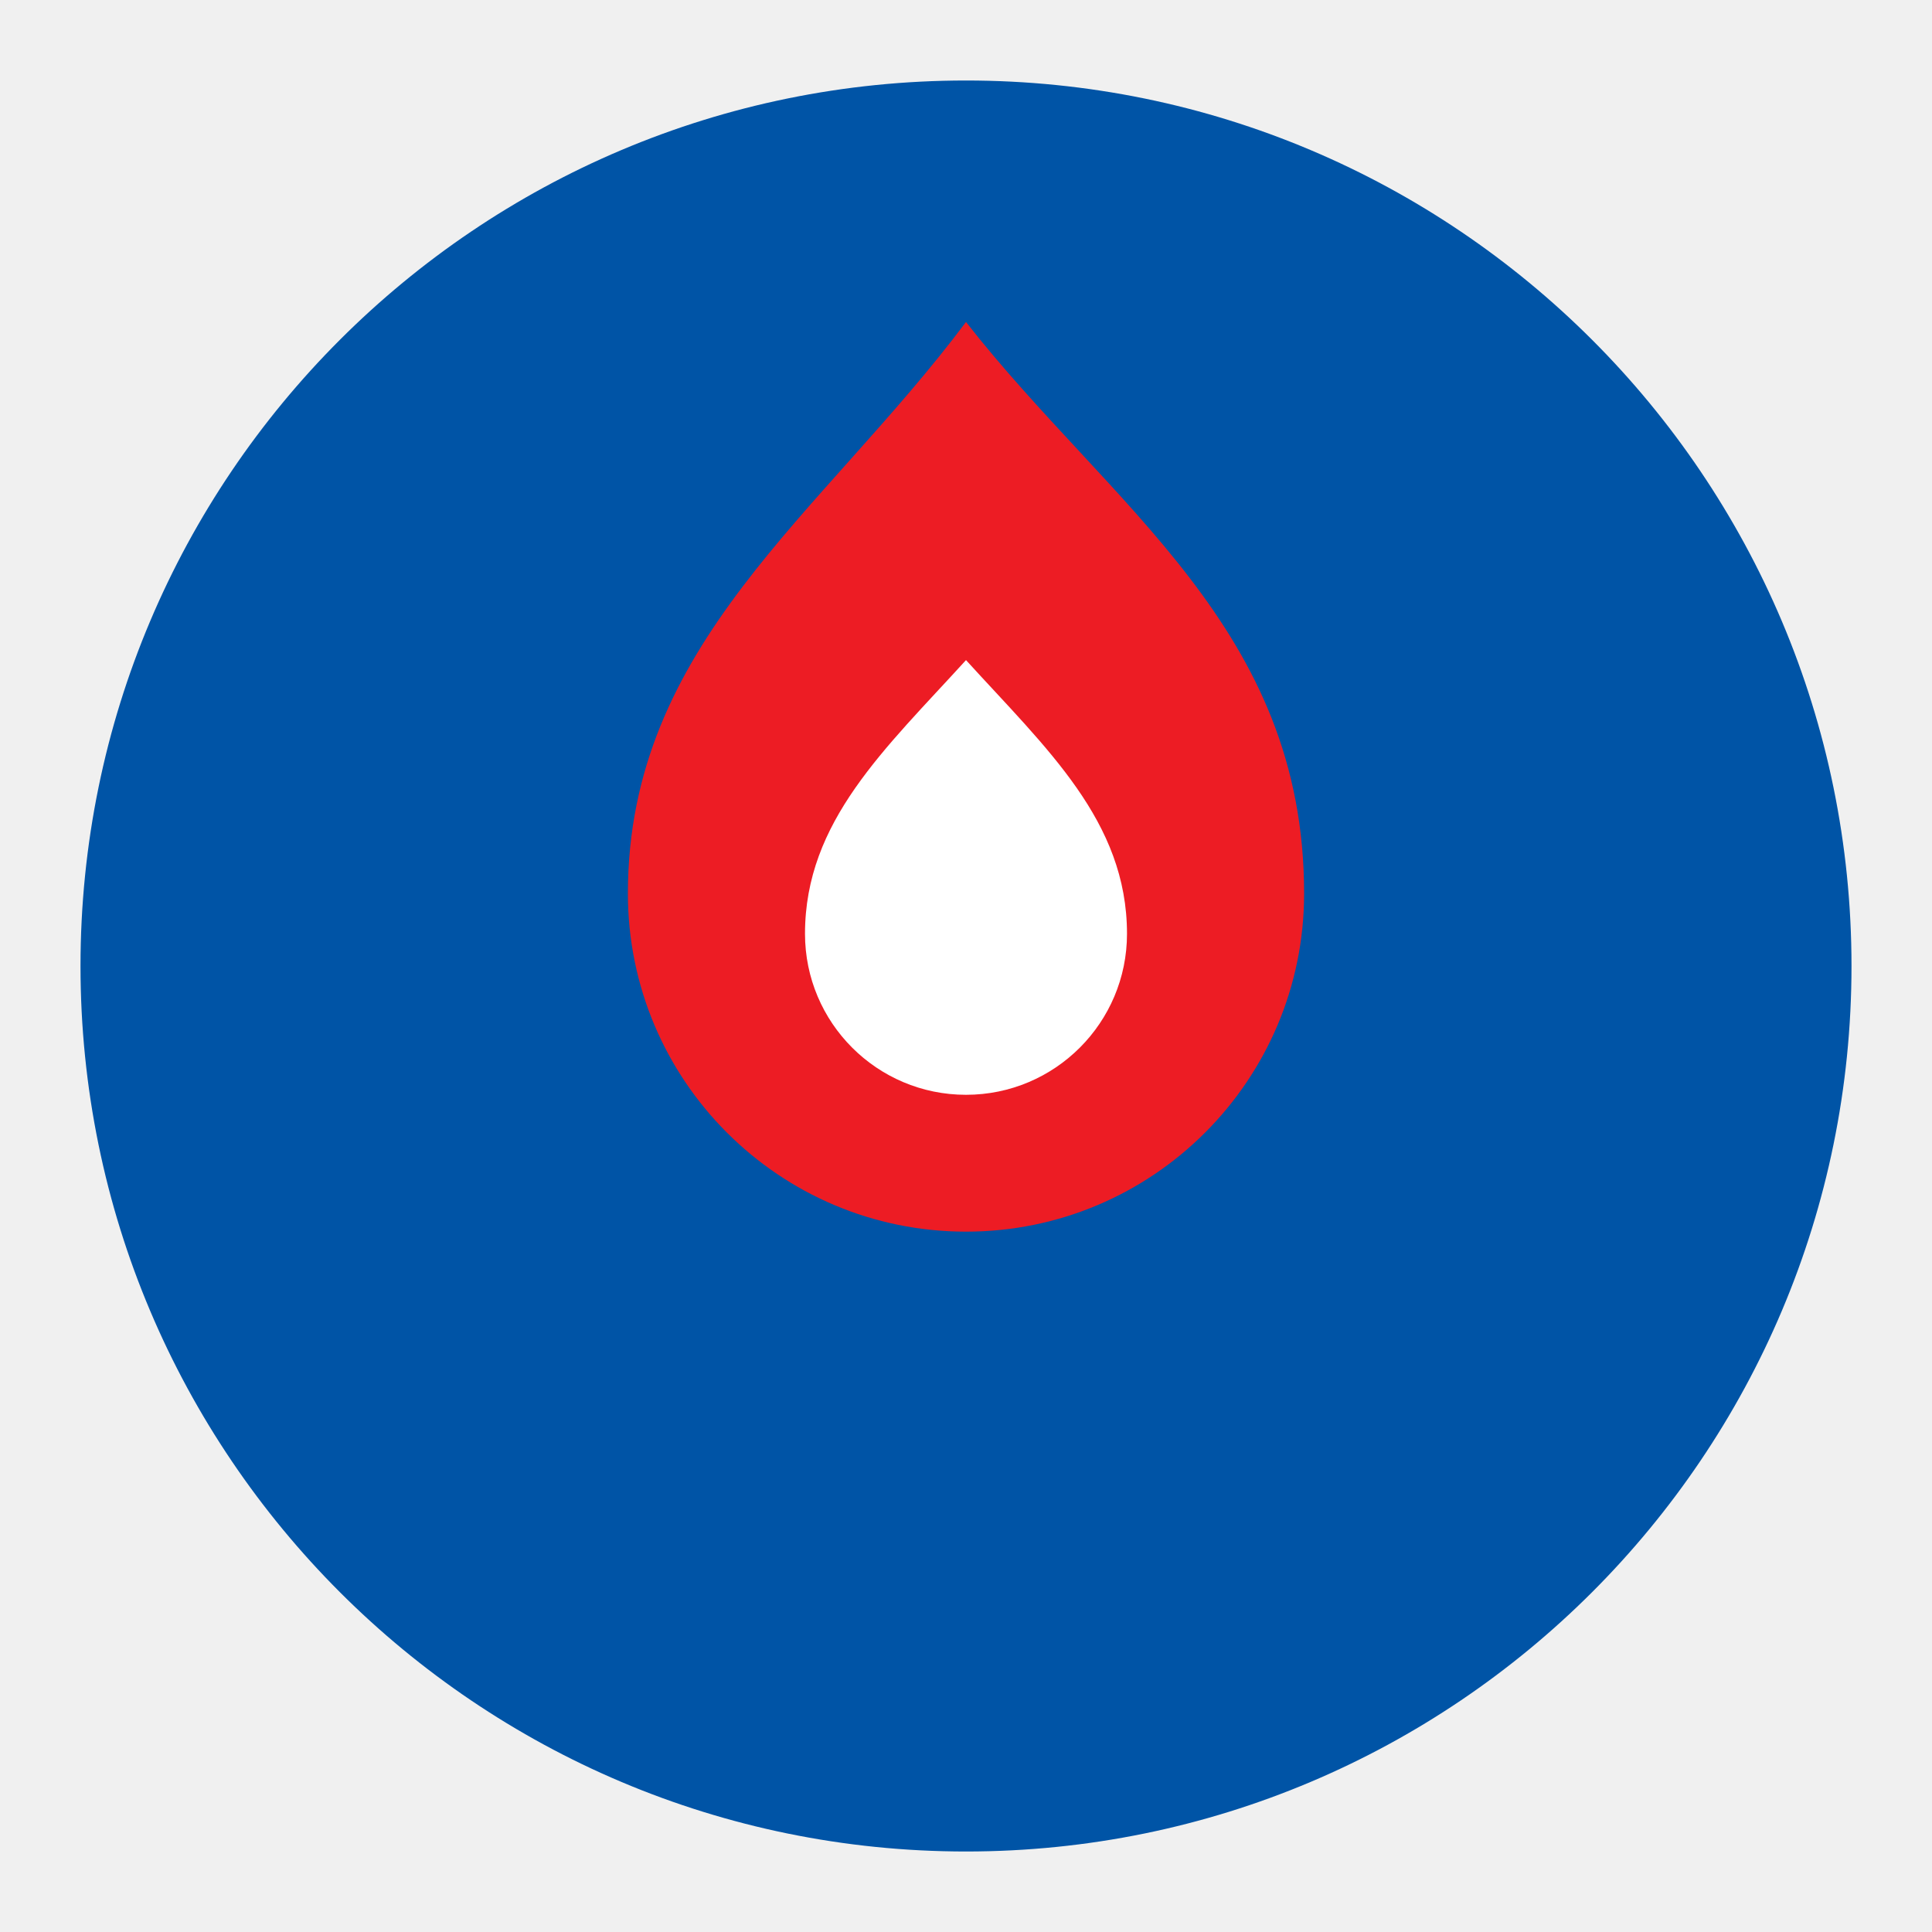
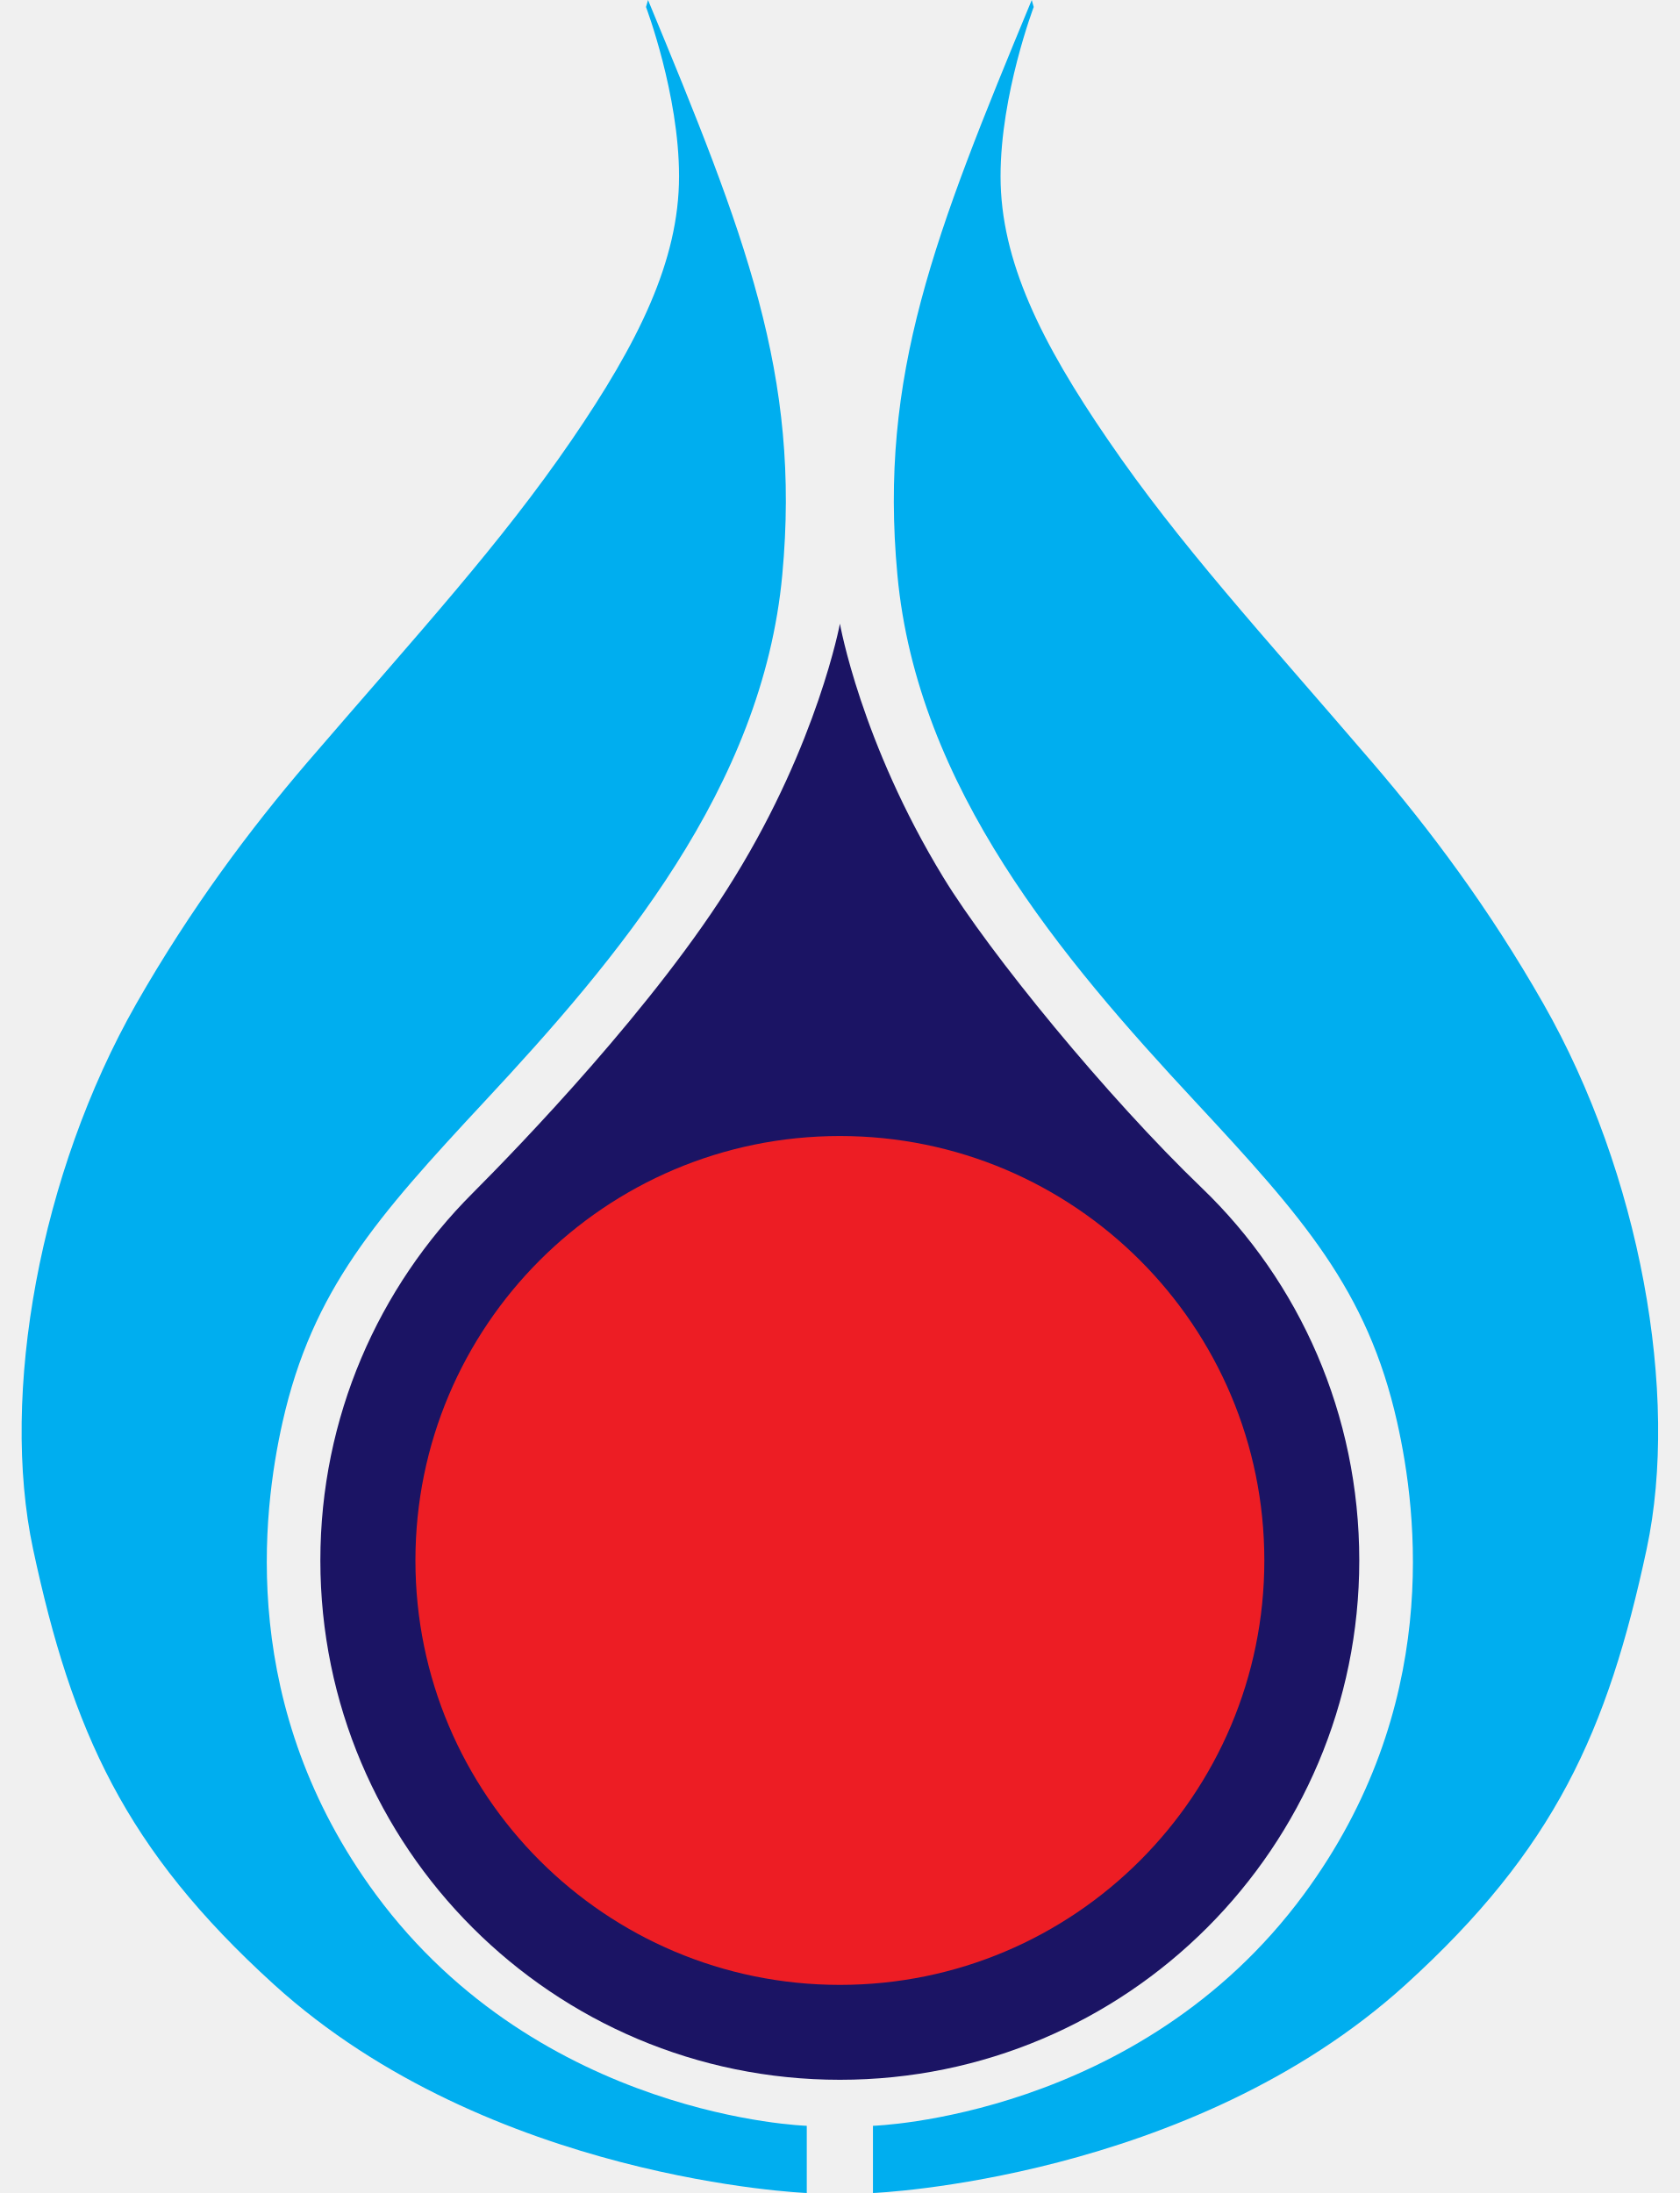
- <svg xmlns="http://www.w3.org/2000/svg" viewBox="0 0 24 24">
-   <circle cx="12" cy="12" fill="#0054A6" r="11" />
-   <path d="M12 4c1.8 2.3 4.2 3.8 4.2 7.1A4.2 4.2 0 0 1 12 15.3a4.2 4.2 0 0 1-4.2-4.2C7.8 8 10.2 6.4 12 4z" fill="#ED1C24" />
-   <path d="M12 8.2c1 1.1 2 2 2 3.4a2 2 0 0 1-4 0c0-1.4 1-2.3 2-3.4z" fill="#FFFFFF" />
+ <svg xmlns="http://www.w3.org/2000/svg" viewBox="-2.954 0 229.774 300">
+   <path fill="#00aeef" d="m138.174 0c-13.306 32.101-20.926 51.298-18.378 78.63 2.699 29.156 22.561 52.539 40.746 72.073 14.651 15.76 23.527 25.709 27.607 43.822 2.818 12.521 6.07 39.113-12.77 64.646-22.53 30.553-58.925 31.637-58.925 31.637V300s43.354-1.716 72.872-28.516c20.385-18.516 27.621-34.64 32.957-59.57 4.537-21.199-.896-51.403-14.129-74.615-7.415-13.026-15.576-23.895-23.359-32.954-15.384-17.926-26.424-29.876-36.195-44.176-9.068-13.233-14.693-24.444-14.693-36.058 0-11.211 4.537-23.155 4.537-23.155zM85.686 0c13.3 32.101 20.914 51.298 18.366 78.63-2.705 29.156-22.543 52.539-40.746 72.073-14.663 15.76-23.521 25.709-27.607 43.822-2.813 12.521-6.059 39.113 12.764 64.646 22.555 30.553 58.937 31.637 58.937 31.637V300s-43.359-1.716-72.872-28.516c-20.396-18.516-27.621-34.64-32.957-59.57-4.525-21.199.907-51.403 14.123-74.615 7.434-13.026 15.582-23.895 23.341-32.954 15.425-17.927 26.435-29.877 36.224-44.177C84.305 46.935 89.93 35.724 89.93 24.11 89.93 12.899 85.41.955 85.41.955z" />
+   <path fill="#1b1464" d="M126.095 120.051c6.334 10.375 22.361 29.994 35.354 42.47 13.341 12.818 21.526 30.964 21.526 50.947 0 39.225-31.809 71.045-71.04 71.045-39.255 0-71.069-31.821-71.069-71.045 0-19.625 7.969-37.386 20.823-50.241 6.226-6.244 25.156-25.778 35.812-43.176 11.412-18.504 14.435-34.733 14.435-34.733s2.842 16.187 14.159 34.733" />
+   <path fill="#ed1d24" d="M169.989 213.468c0 32.067-25.986 58.062-58.06 58.062-32.079 0-58.059-25.995-58.059-58.062 0-32.062 25.979-58.062 58.059-58.062 32.074 0 58.06 26 58.06 58.062" />
</svg>
